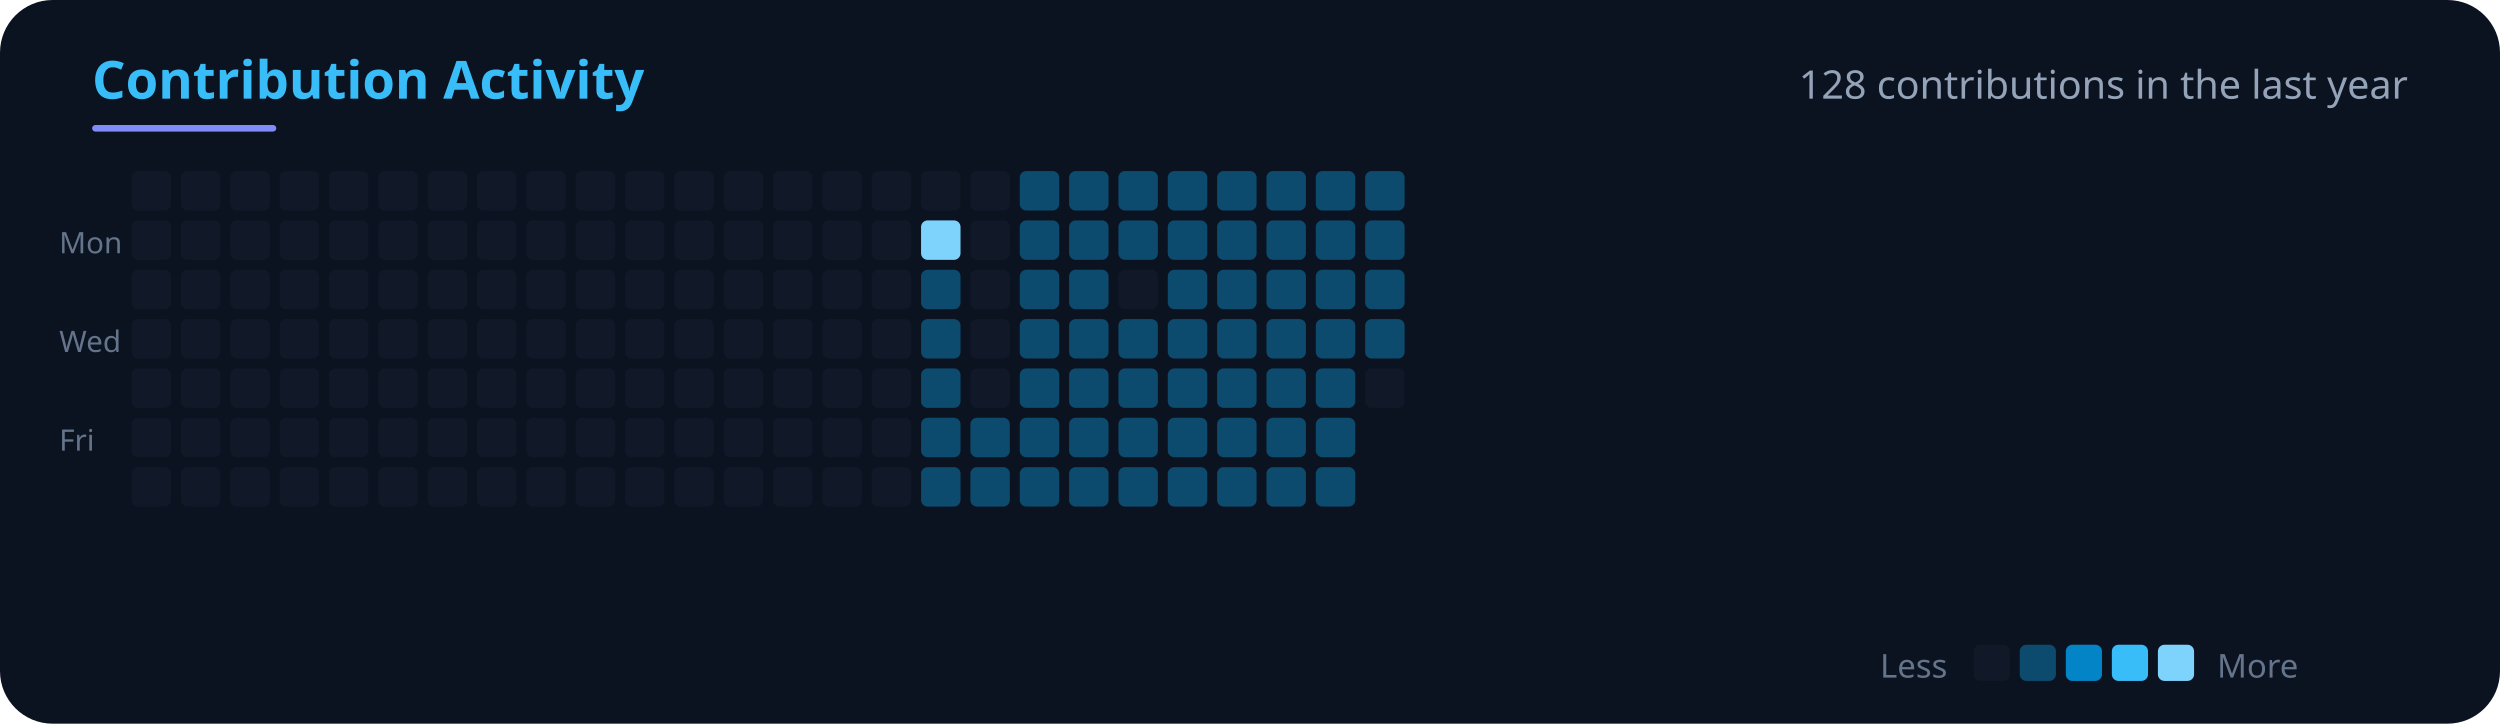
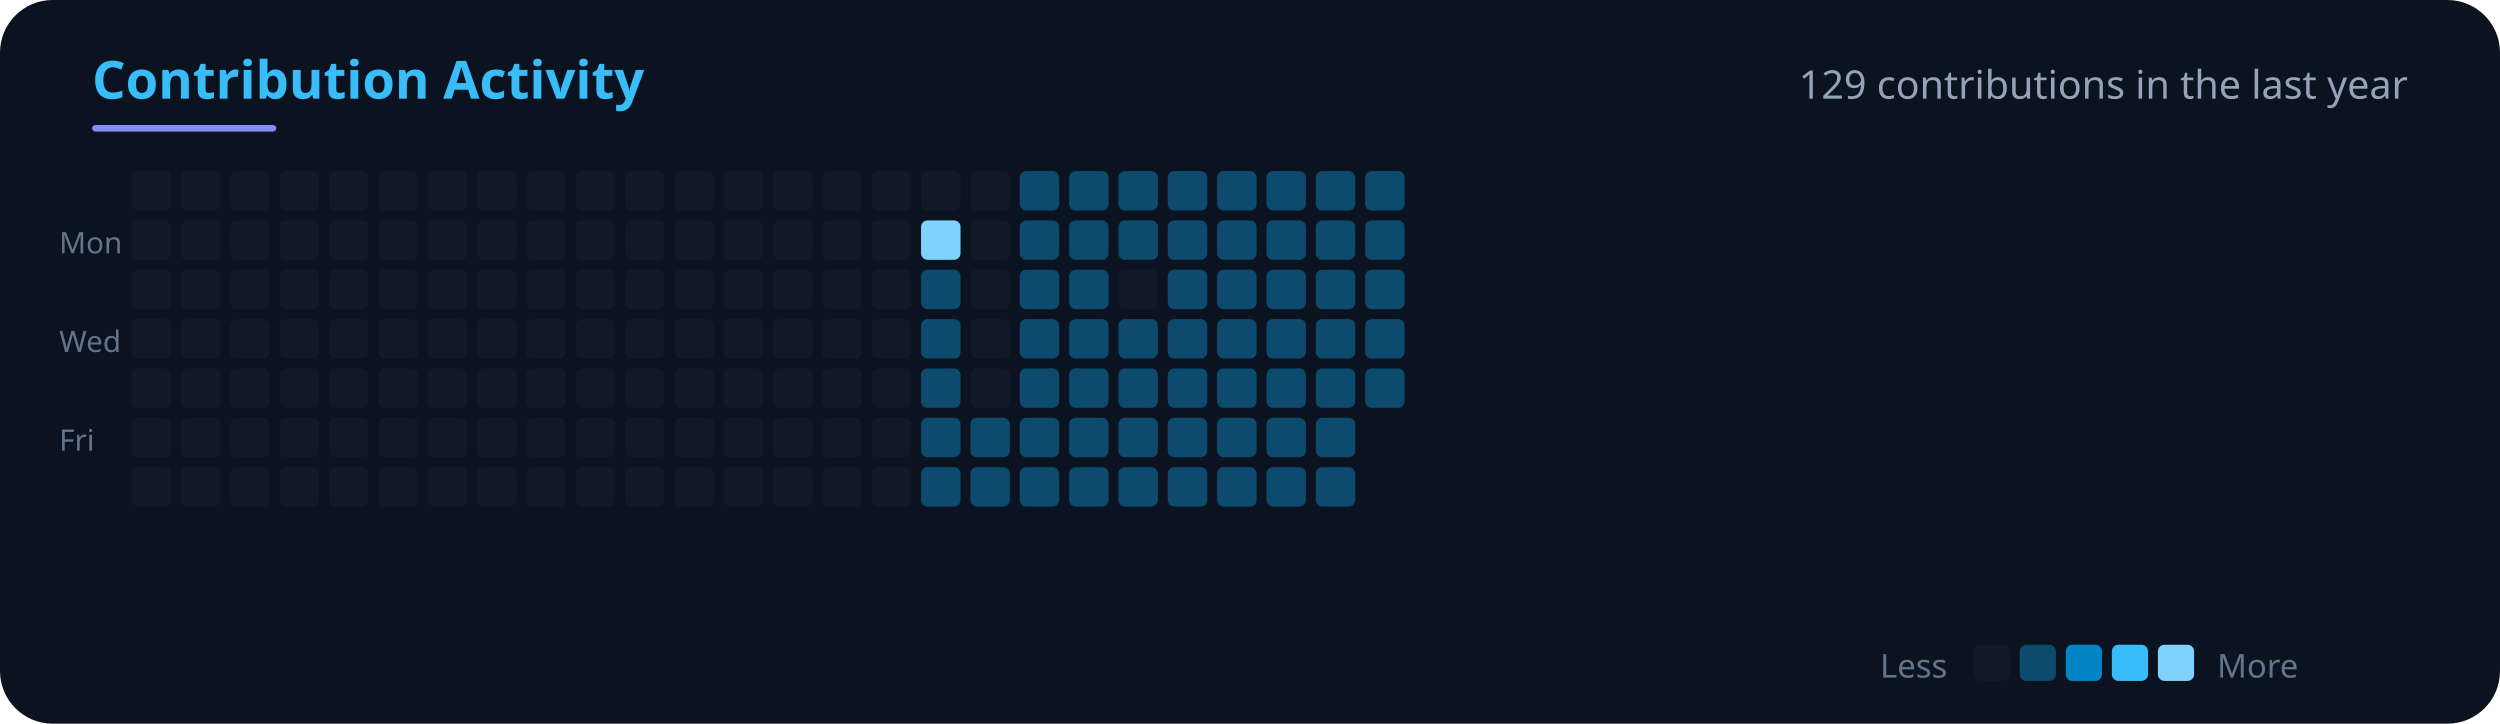
<svg xmlns="http://www.w3.org/2000/svg" width="760" height="220" viewBox="0 0 760 220" role="img">
  <rect width="100%" height="100%" rx="16" fill="#0B1220" />
  <text x="28" y="30" fill="#38BDF8" font-family="Segoe UI, Ubuntu, sans-serif" font-size="16" font-weight="700">Contribution Activity</text>
-   <text x="732" y="30" text-anchor="end" fill="#94A3B8" font-family="Segoe UI, Ubuntu, sans-serif" font-size="12">128 contributions in the last year</text>
+   <text x="732" y="30" text-anchor="end" fill="#94A3B8" font-family="Segoe UI, Ubuntu, sans-serif" font-size="12">129 contributions in the last year</text>
  <rect x="28" y="38" width="56" height="2" rx="1" fill="#818CF8" />
  <text x="18" y="77" fill="#64748B" font-family="Segoe UI, Ubuntu, sans-serif" font-size="9">Mon</text>
  <text x="18" y="107" fill="#64748B" font-family="Segoe UI, Ubuntu, sans-serif" font-size="9">Wed</text>
  <text x="18" y="137" fill="#64748B" font-family="Segoe UI, Ubuntu, sans-serif" font-size="9">Fri</text>
  <rect x="40" y="52" width="12" height="12" rx="2" fill="#111827" />
  <rect x="40" y="67" width="12" height="12" rx="2" fill="#111827" />
  <rect x="40" y="82" width="12" height="12" rx="2" fill="#111827" />
  <rect x="40" y="97" width="12" height="12" rx="2" fill="#111827" />
  <rect x="40" y="112" width="12" height="12" rx="2" fill="#111827" />
  <rect x="40" y="127" width="12" height="12" rx="2" fill="#111827" />
  <rect x="40" y="142" width="12" height="12" rx="2" fill="#111827" />
  <rect x="55" y="52" width="12" height="12" rx="2" fill="#111827" />
  <rect x="55" y="67" width="12" height="12" rx="2" fill="#111827" />
  <rect x="55" y="82" width="12" height="12" rx="2" fill="#111827" />
  <rect x="55" y="97" width="12" height="12" rx="2" fill="#111827" />
  <rect x="55" y="112" width="12" height="12" rx="2" fill="#111827" />
  <rect x="55" y="127" width="12" height="12" rx="2" fill="#111827" />
  <rect x="55" y="142" width="12" height="12" rx="2" fill="#111827" />
  <rect x="70" y="52" width="12" height="12" rx="2" fill="#111827" />
  <rect x="70" y="67" width="12" height="12" rx="2" fill="#111827" />
  <rect x="70" y="82" width="12" height="12" rx="2" fill="#111827" />
  <rect x="70" y="97" width="12" height="12" rx="2" fill="#111827" />
  <rect x="70" y="112" width="12" height="12" rx="2" fill="#111827" />
  <rect x="70" y="127" width="12" height="12" rx="2" fill="#111827" />
  <rect x="70" y="142" width="12" height="12" rx="2" fill="#111827" />
  <rect x="85" y="52" width="12" height="12" rx="2" fill="#111827" />
  <rect x="85" y="67" width="12" height="12" rx="2" fill="#111827" />
  <rect x="85" y="82" width="12" height="12" rx="2" fill="#111827" />
  <rect x="85" y="97" width="12" height="12" rx="2" fill="#111827" />
  <rect x="85" y="112" width="12" height="12" rx="2" fill="#111827" />
  <rect x="85" y="127" width="12" height="12" rx="2" fill="#111827" />
  <rect x="85" y="142" width="12" height="12" rx="2" fill="#111827" />
  <rect x="100" y="52" width="12" height="12" rx="2" fill="#111827" />
  <rect x="100" y="67" width="12" height="12" rx="2" fill="#111827" />
  <rect x="100" y="82" width="12" height="12" rx="2" fill="#111827" />
  <rect x="100" y="97" width="12" height="12" rx="2" fill="#111827" />
  <rect x="100" y="112" width="12" height="12" rx="2" fill="#111827" />
  <rect x="100" y="127" width="12" height="12" rx="2" fill="#111827" />
  <rect x="100" y="142" width="12" height="12" rx="2" fill="#111827" />
  <rect x="115" y="52" width="12" height="12" rx="2" fill="#111827" />
  <rect x="115" y="67" width="12" height="12" rx="2" fill="#111827" />
  <rect x="115" y="82" width="12" height="12" rx="2" fill="#111827" />
  <rect x="115" y="97" width="12" height="12" rx="2" fill="#111827" />
  <rect x="115" y="112" width="12" height="12" rx="2" fill="#111827" />
  <rect x="115" y="127" width="12" height="12" rx="2" fill="#111827" />
  <rect x="115" y="142" width="12" height="12" rx="2" fill="#111827" />
  <rect x="130" y="52" width="12" height="12" rx="2" fill="#111827" />
  <rect x="130" y="67" width="12" height="12" rx="2" fill="#111827" />
  <rect x="130" y="82" width="12" height="12" rx="2" fill="#111827" />
  <rect x="130" y="97" width="12" height="12" rx="2" fill="#111827" />
  <rect x="130" y="112" width="12" height="12" rx="2" fill="#111827" />
  <rect x="130" y="127" width="12" height="12" rx="2" fill="#111827" />
  <rect x="130" y="142" width="12" height="12" rx="2" fill="#111827" />
  <rect x="145" y="52" width="12" height="12" rx="2" fill="#111827" />
  <rect x="145" y="67" width="12" height="12" rx="2" fill="#111827" />
  <rect x="145" y="82" width="12" height="12" rx="2" fill="#111827" />
  <rect x="145" y="97" width="12" height="12" rx="2" fill="#111827" />
  <rect x="145" y="112" width="12" height="12" rx="2" fill="#111827" />
  <rect x="145" y="127" width="12" height="12" rx="2" fill="#111827" />
  <rect x="145" y="142" width="12" height="12" rx="2" fill="#111827" />
  <rect x="160" y="52" width="12" height="12" rx="2" fill="#111827" />
  <rect x="160" y="67" width="12" height="12" rx="2" fill="#111827" />
  <rect x="160" y="82" width="12" height="12" rx="2" fill="#111827" />
  <rect x="160" y="97" width="12" height="12" rx="2" fill="#111827" />
  <rect x="160" y="112" width="12" height="12" rx="2" fill="#111827" />
  <rect x="160" y="127" width="12" height="12" rx="2" fill="#111827" />
  <rect x="160" y="142" width="12" height="12" rx="2" fill="#111827" />
  <rect x="175" y="52" width="12" height="12" rx="2" fill="#111827" />
  <rect x="175" y="67" width="12" height="12" rx="2" fill="#111827" />
  <rect x="175" y="82" width="12" height="12" rx="2" fill="#111827" />
  <rect x="175" y="97" width="12" height="12" rx="2" fill="#111827" />
  <rect x="175" y="112" width="12" height="12" rx="2" fill="#111827" />
  <rect x="175" y="127" width="12" height="12" rx="2" fill="#111827" />
  <rect x="175" y="142" width="12" height="12" rx="2" fill="#111827" />
  <rect x="190" y="52" width="12" height="12" rx="2" fill="#111827" />
  <rect x="190" y="67" width="12" height="12" rx="2" fill="#111827" />
  <rect x="190" y="82" width="12" height="12" rx="2" fill="#111827" />
  <rect x="190" y="97" width="12" height="12" rx="2" fill="#111827" />
  <rect x="190" y="112" width="12" height="12" rx="2" fill="#111827" />
  <rect x="190" y="127" width="12" height="12" rx="2" fill="#111827" />
  <rect x="190" y="142" width="12" height="12" rx="2" fill="#111827" />
  <rect x="205" y="52" width="12" height="12" rx="2" fill="#111827" />
  <rect x="205" y="67" width="12" height="12" rx="2" fill="#111827" />
  <rect x="205" y="82" width="12" height="12" rx="2" fill="#111827" />
  <rect x="205" y="97" width="12" height="12" rx="2" fill="#111827" />
  <rect x="205" y="112" width="12" height="12" rx="2" fill="#111827" />
  <rect x="205" y="127" width="12" height="12" rx="2" fill="#111827" />
  <rect x="205" y="142" width="12" height="12" rx="2" fill="#111827" />
  <rect x="220" y="52" width="12" height="12" rx="2" fill="#111827" />
  <rect x="220" y="67" width="12" height="12" rx="2" fill="#111827" />
  <rect x="220" y="82" width="12" height="12" rx="2" fill="#111827" />
  <rect x="220" y="97" width="12" height="12" rx="2" fill="#111827" />
  <rect x="220" y="112" width="12" height="12" rx="2" fill="#111827" />
  <rect x="220" y="127" width="12" height="12" rx="2" fill="#111827" />
  <rect x="220" y="142" width="12" height="12" rx="2" fill="#111827" />
  <rect x="235" y="52" width="12" height="12" rx="2" fill="#111827" />
  <rect x="235" y="67" width="12" height="12" rx="2" fill="#111827" />
  <rect x="235" y="82" width="12" height="12" rx="2" fill="#111827" />
  <rect x="235" y="97" width="12" height="12" rx="2" fill="#111827" />
  <rect x="235" y="112" width="12" height="12" rx="2" fill="#111827" />
  <rect x="235" y="127" width="12" height="12" rx="2" fill="#111827" />
  <rect x="235" y="142" width="12" height="12" rx="2" fill="#111827" />
  <rect x="250" y="52" width="12" height="12" rx="2" fill="#111827" />
  <rect x="250" y="67" width="12" height="12" rx="2" fill="#111827" />
  <rect x="250" y="82" width="12" height="12" rx="2" fill="#111827" />
  <rect x="250" y="97" width="12" height="12" rx="2" fill="#111827" />
  <rect x="250" y="112" width="12" height="12" rx="2" fill="#111827" />
  <rect x="250" y="127" width="12" height="12" rx="2" fill="#111827" />
  <rect x="250" y="142" width="12" height="12" rx="2" fill="#111827" />
  <rect x="265" y="52" width="12" height="12" rx="2" fill="#111827" />
  <rect x="265" y="67" width="12" height="12" rx="2" fill="#111827" />
  <rect x="265" y="82" width="12" height="12" rx="2" fill="#111827" />
  <rect x="265" y="97" width="12" height="12" rx="2" fill="#111827" />
  <rect x="265" y="112" width="12" height="12" rx="2" fill="#111827" />
  <rect x="265" y="127" width="12" height="12" rx="2" fill="#111827" />
  <rect x="265" y="142" width="12" height="12" rx="2" fill="#111827" />
  <rect x="280" y="52" width="12" height="12" rx="2" fill="#111827" />
  <rect x="280" y="67" width="12" height="12" rx="2" fill="#7DD3FC" />
  <rect x="280" y="82" width="12" height="12" rx="2" fill="#0C4A6E" />
  <rect x="280" y="97" width="12" height="12" rx="2" fill="#0C4A6E" />
  <rect x="280" y="112" width="12" height="12" rx="2" fill="#0C4A6E" />
  <rect x="280" y="127" width="12" height="12" rx="2" fill="#0C4A6E" />
  <rect x="280" y="142" width="12" height="12" rx="2" fill="#0C4A6E" />
  <rect x="295" y="52" width="12" height="12" rx="2" fill="#111827" />
  <rect x="295" y="67" width="12" height="12" rx="2" fill="#111827" />
  <rect x="295" y="82" width="12" height="12" rx="2" fill="#111827" />
  <rect x="295" y="97" width="12" height="12" rx="2" fill="#111827" />
  <rect x="295" y="112" width="12" height="12" rx="2" fill="#111827" />
  <rect x="295" y="127" width="12" height="12" rx="2" fill="#0C4A6E" />
  <rect x="295" y="142" width="12" height="12" rx="2" fill="#0C4A6E" />
  <rect x="310" y="52" width="12" height="12" rx="2" fill="#0C4A6E" />
  <rect x="310" y="67" width="12" height="12" rx="2" fill="#0C4A6E" />
  <rect x="310" y="82" width="12" height="12" rx="2" fill="#0C4A6E" />
  <rect x="310" y="97" width="12" height="12" rx="2" fill="#0C4A6E" />
  <rect x="310" y="112" width="12" height="12" rx="2" fill="#0C4A6E" />
  <rect x="310" y="127" width="12" height="12" rx="2" fill="#0C4A6E" />
  <rect x="310" y="142" width="12" height="12" rx="2" fill="#0C4A6E" />
  <rect x="325" y="52" width="12" height="12" rx="2" fill="#0C4A6E" />
  <rect x="325" y="67" width="12" height="12" rx="2" fill="#0C4A6E" />
  <rect x="325" y="82" width="12" height="12" rx="2" fill="#0C4A6E" />
  <rect x="325" y="97" width="12" height="12" rx="2" fill="#0C4A6E" />
  <rect x="325" y="112" width="12" height="12" rx="2" fill="#0C4A6E" />
  <rect x="325" y="127" width="12" height="12" rx="2" fill="#0C4A6E" />
  <rect x="325" y="142" width="12" height="12" rx="2" fill="#0C4A6E" />
  <rect x="340" y="52" width="12" height="12" rx="2" fill="#0C4A6E" />
  <rect x="340" y="67" width="12" height="12" rx="2" fill="#0C4A6E" />
  <rect x="340" y="82" width="12" height="12" rx="2" fill="#111827" />
  <rect x="340" y="97" width="12" height="12" rx="2" fill="#0C4A6E" />
  <rect x="340" y="112" width="12" height="12" rx="2" fill="#0C4A6E" />
  <rect x="340" y="127" width="12" height="12" rx="2" fill="#0C4A6E" />
  <rect x="340" y="142" width="12" height="12" rx="2" fill="#0C4A6E" />
  <rect x="355" y="52" width="12" height="12" rx="2" fill="#0C4A6E" />
  <rect x="355" y="67" width="12" height="12" rx="2" fill="#0C4A6E" />
  <rect x="355" y="82" width="12" height="12" rx="2" fill="#0C4A6E" />
  <rect x="355" y="97" width="12" height="12" rx="2" fill="#0C4A6E" />
  <rect x="355" y="112" width="12" height="12" rx="2" fill="#0C4A6E" />
  <rect x="355" y="127" width="12" height="12" rx="2" fill="#0C4A6E" />
  <rect x="355" y="142" width="12" height="12" rx="2" fill="#0C4A6E" />
  <rect x="370" y="52" width="12" height="12" rx="2" fill="#0C4A6E" />
  <rect x="370" y="67" width="12" height="12" rx="2" fill="#0C4A6E" />
  <rect x="370" y="82" width="12" height="12" rx="2" fill="#0C4A6E" />
  <rect x="370" y="97" width="12" height="12" rx="2" fill="#0C4A6E" />
  <rect x="370" y="112" width="12" height="12" rx="2" fill="#0C4A6E" />
  <rect x="370" y="127" width="12" height="12" rx="2" fill="#0C4A6E" />
  <rect x="370" y="142" width="12" height="12" rx="2" fill="#0C4A6E" />
  <rect x="385" y="52" width="12" height="12" rx="2" fill="#0C4A6E" />
  <rect x="385" y="67" width="12" height="12" rx="2" fill="#0C4A6E" />
  <rect x="385" y="82" width="12" height="12" rx="2" fill="#0C4A6E" />
  <rect x="385" y="97" width="12" height="12" rx="2" fill="#0C4A6E" />
  <rect x="385" y="112" width="12" height="12" rx="2" fill="#0C4A6E" />
  <rect x="385" y="127" width="12" height="12" rx="2" fill="#0C4A6E" />
  <rect x="385" y="142" width="12" height="12" rx="2" fill="#0C4A6E" />
  <rect x="400" y="52" width="12" height="12" rx="2" fill="#0C4A6E" />
  <rect x="400" y="67" width="12" height="12" rx="2" fill="#0C4A6E" />
  <rect x="400" y="82" width="12" height="12" rx="2" fill="#0C4A6E" />
  <rect x="400" y="97" width="12" height="12" rx="2" fill="#0C4A6E" />
  <rect x="400" y="112" width="12" height="12" rx="2" fill="#0C4A6E" />
  <rect x="400" y="127" width="12" height="12" rx="2" fill="#0C4A6E" />
  <rect x="400" y="142" width="12" height="12" rx="2" fill="#0C4A6E" />
  <rect x="415" y="52" width="12" height="12" rx="2" fill="#0C4A6E" />
  <rect x="415" y="67" width="12" height="12" rx="2" fill="#0C4A6E" />
  <rect x="415" y="82" width="12" height="12" rx="2" fill="#0C4A6E" />
  <rect x="415" y="97" width="12" height="12" rx="2" fill="#0C4A6E" />
-   <rect x="415" y="112" width="12" height="12" rx="2" fill="#111827" />
+   <rect x="415" y="112" width="12" height="12" rx="2" fill="#0C4A6E" />
  <text x="592" y="206" text-anchor="end" fill="#64748B" font-size="10" font-family="Segoe UI, Ubuntu, sans-serif">Less</text>
  <rect x="600" y="196" width="11" height="11" rx="2" fill="#111827" />
  <rect x="614" y="196" width="11" height="11" rx="2" fill="#0C4A6E" />
  <rect x="628" y="196" width="11" height="11" rx="2" fill="#0284C7" />
  <rect x="642" y="196" width="11" height="11" rx="2" fill="#38BDF8" />
  <rect x="656" y="196" width="11" height="11" rx="2" fill="#7DD3FC" />
  <text x="674" y="206" fill="#64748B" font-size="10" font-family="Segoe UI, Ubuntu, sans-serif">More</text>
</svg>
